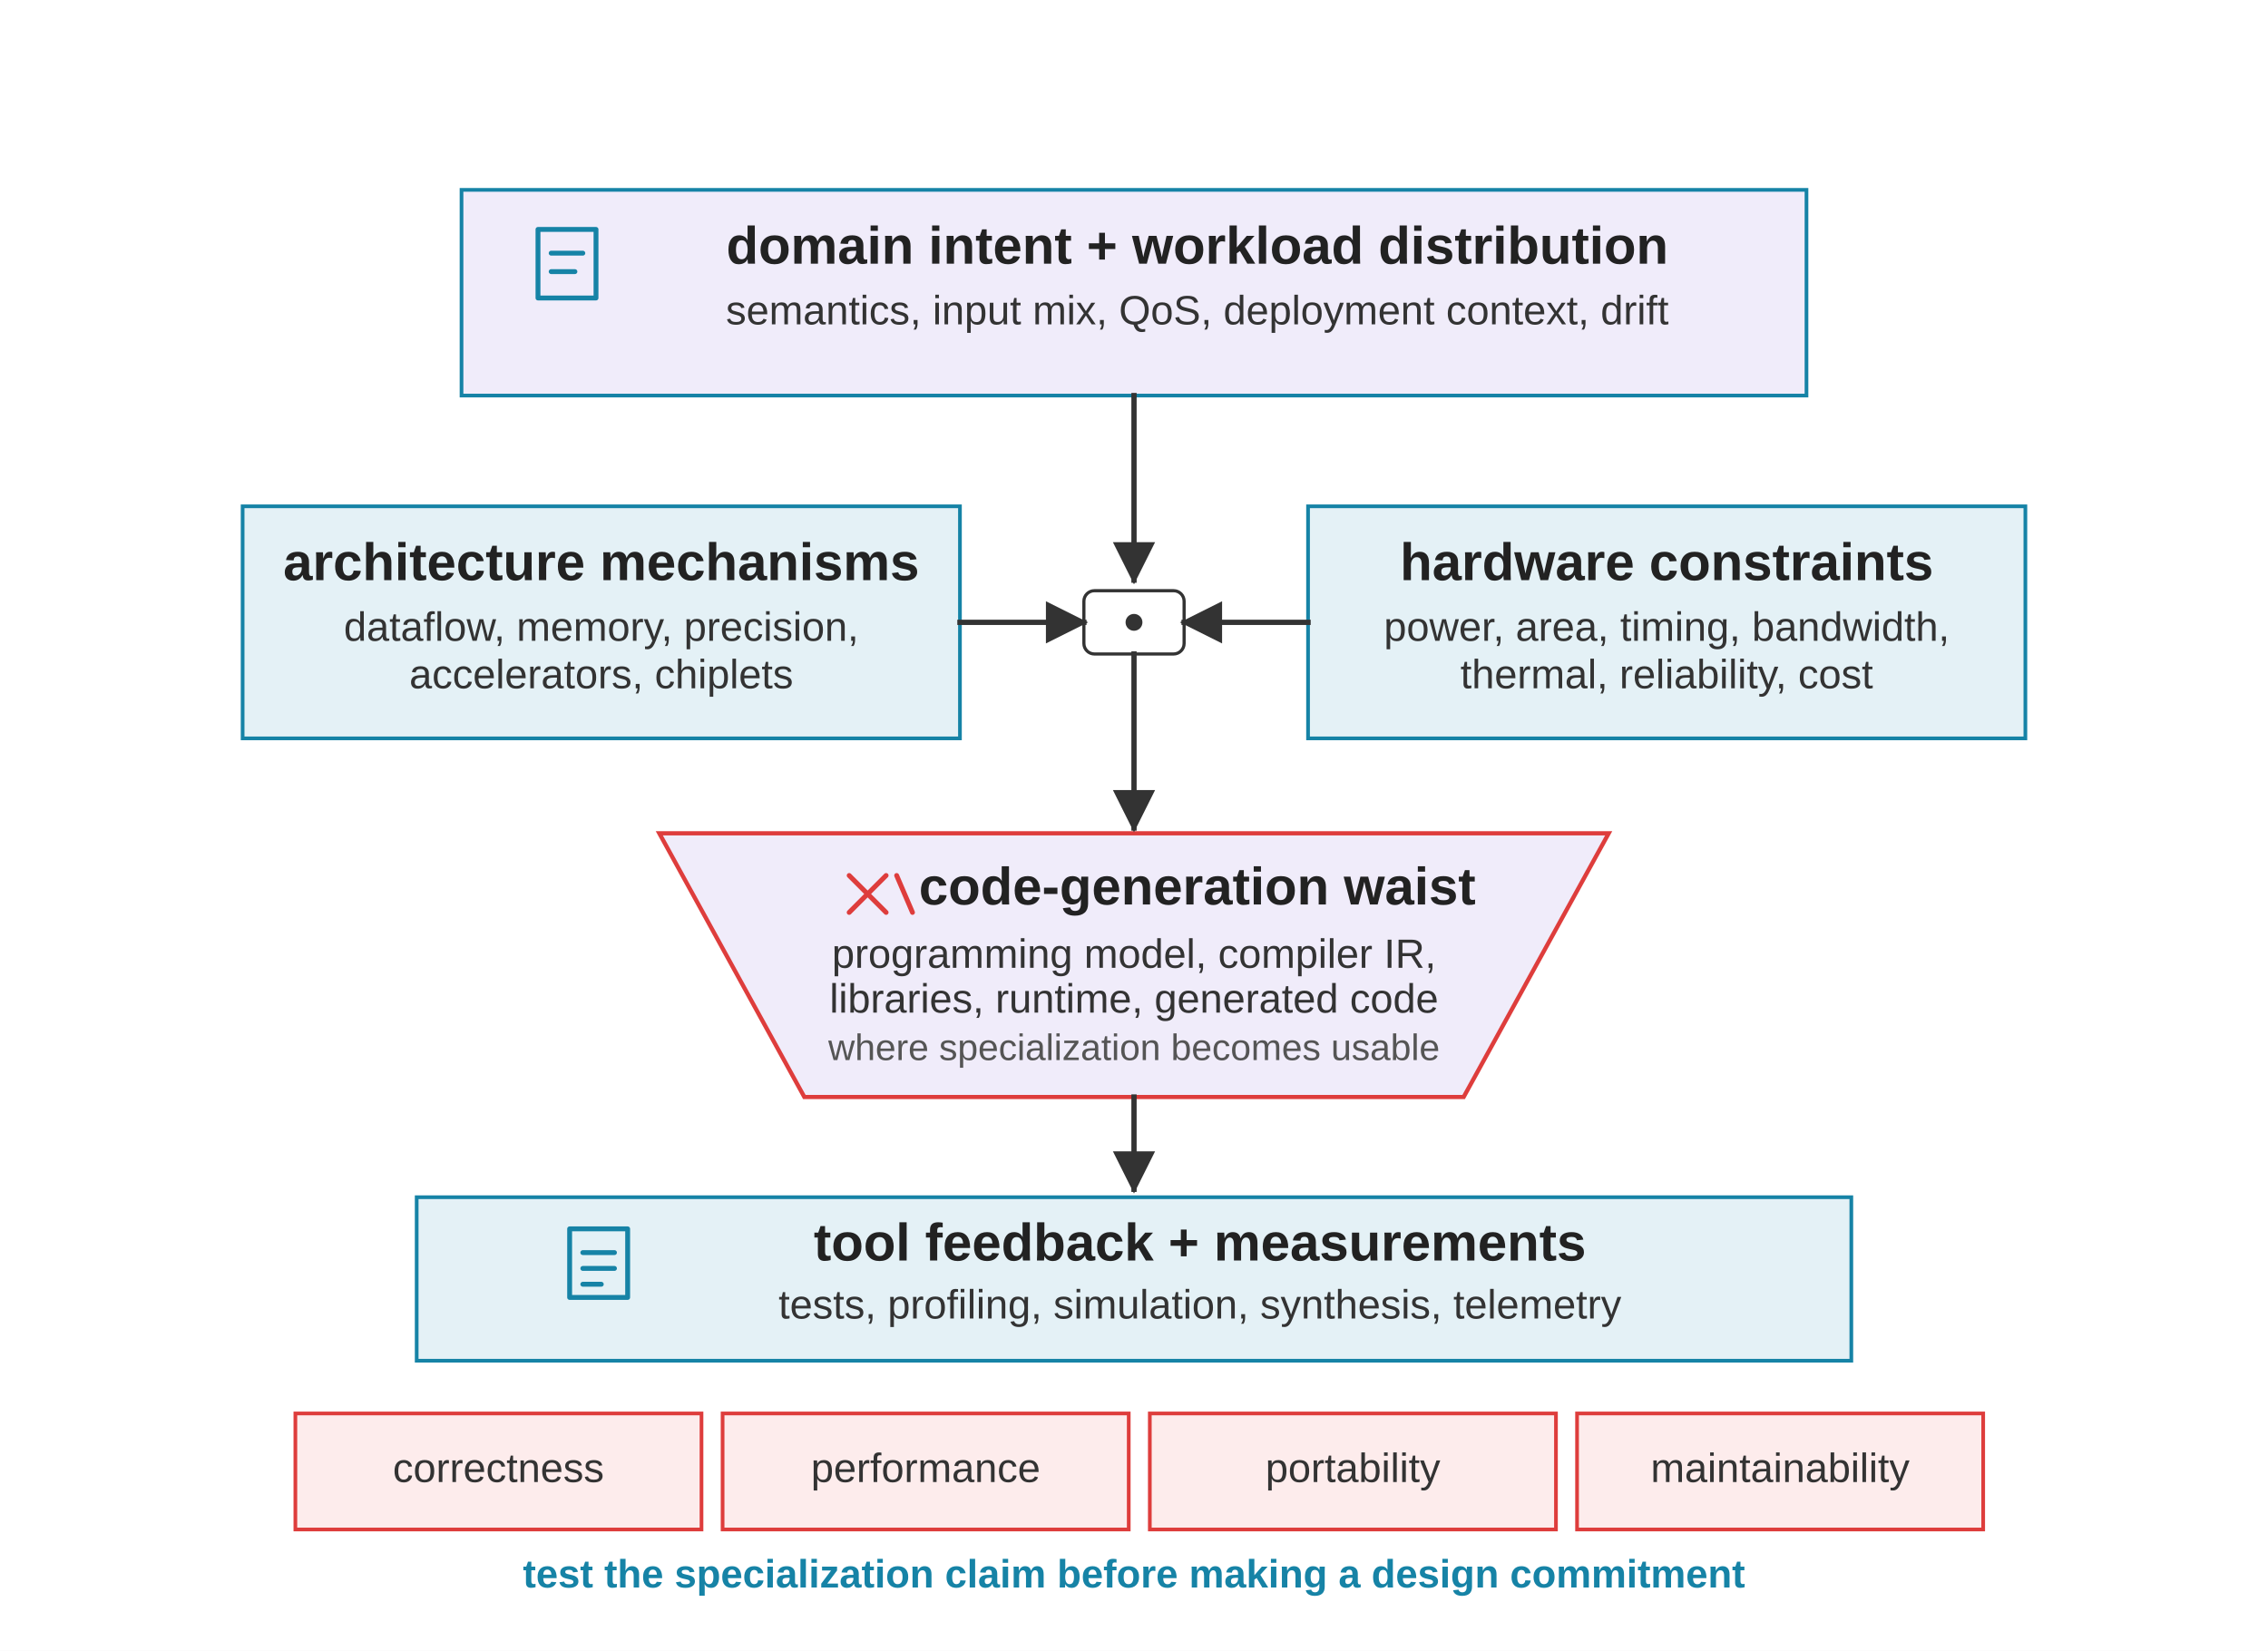
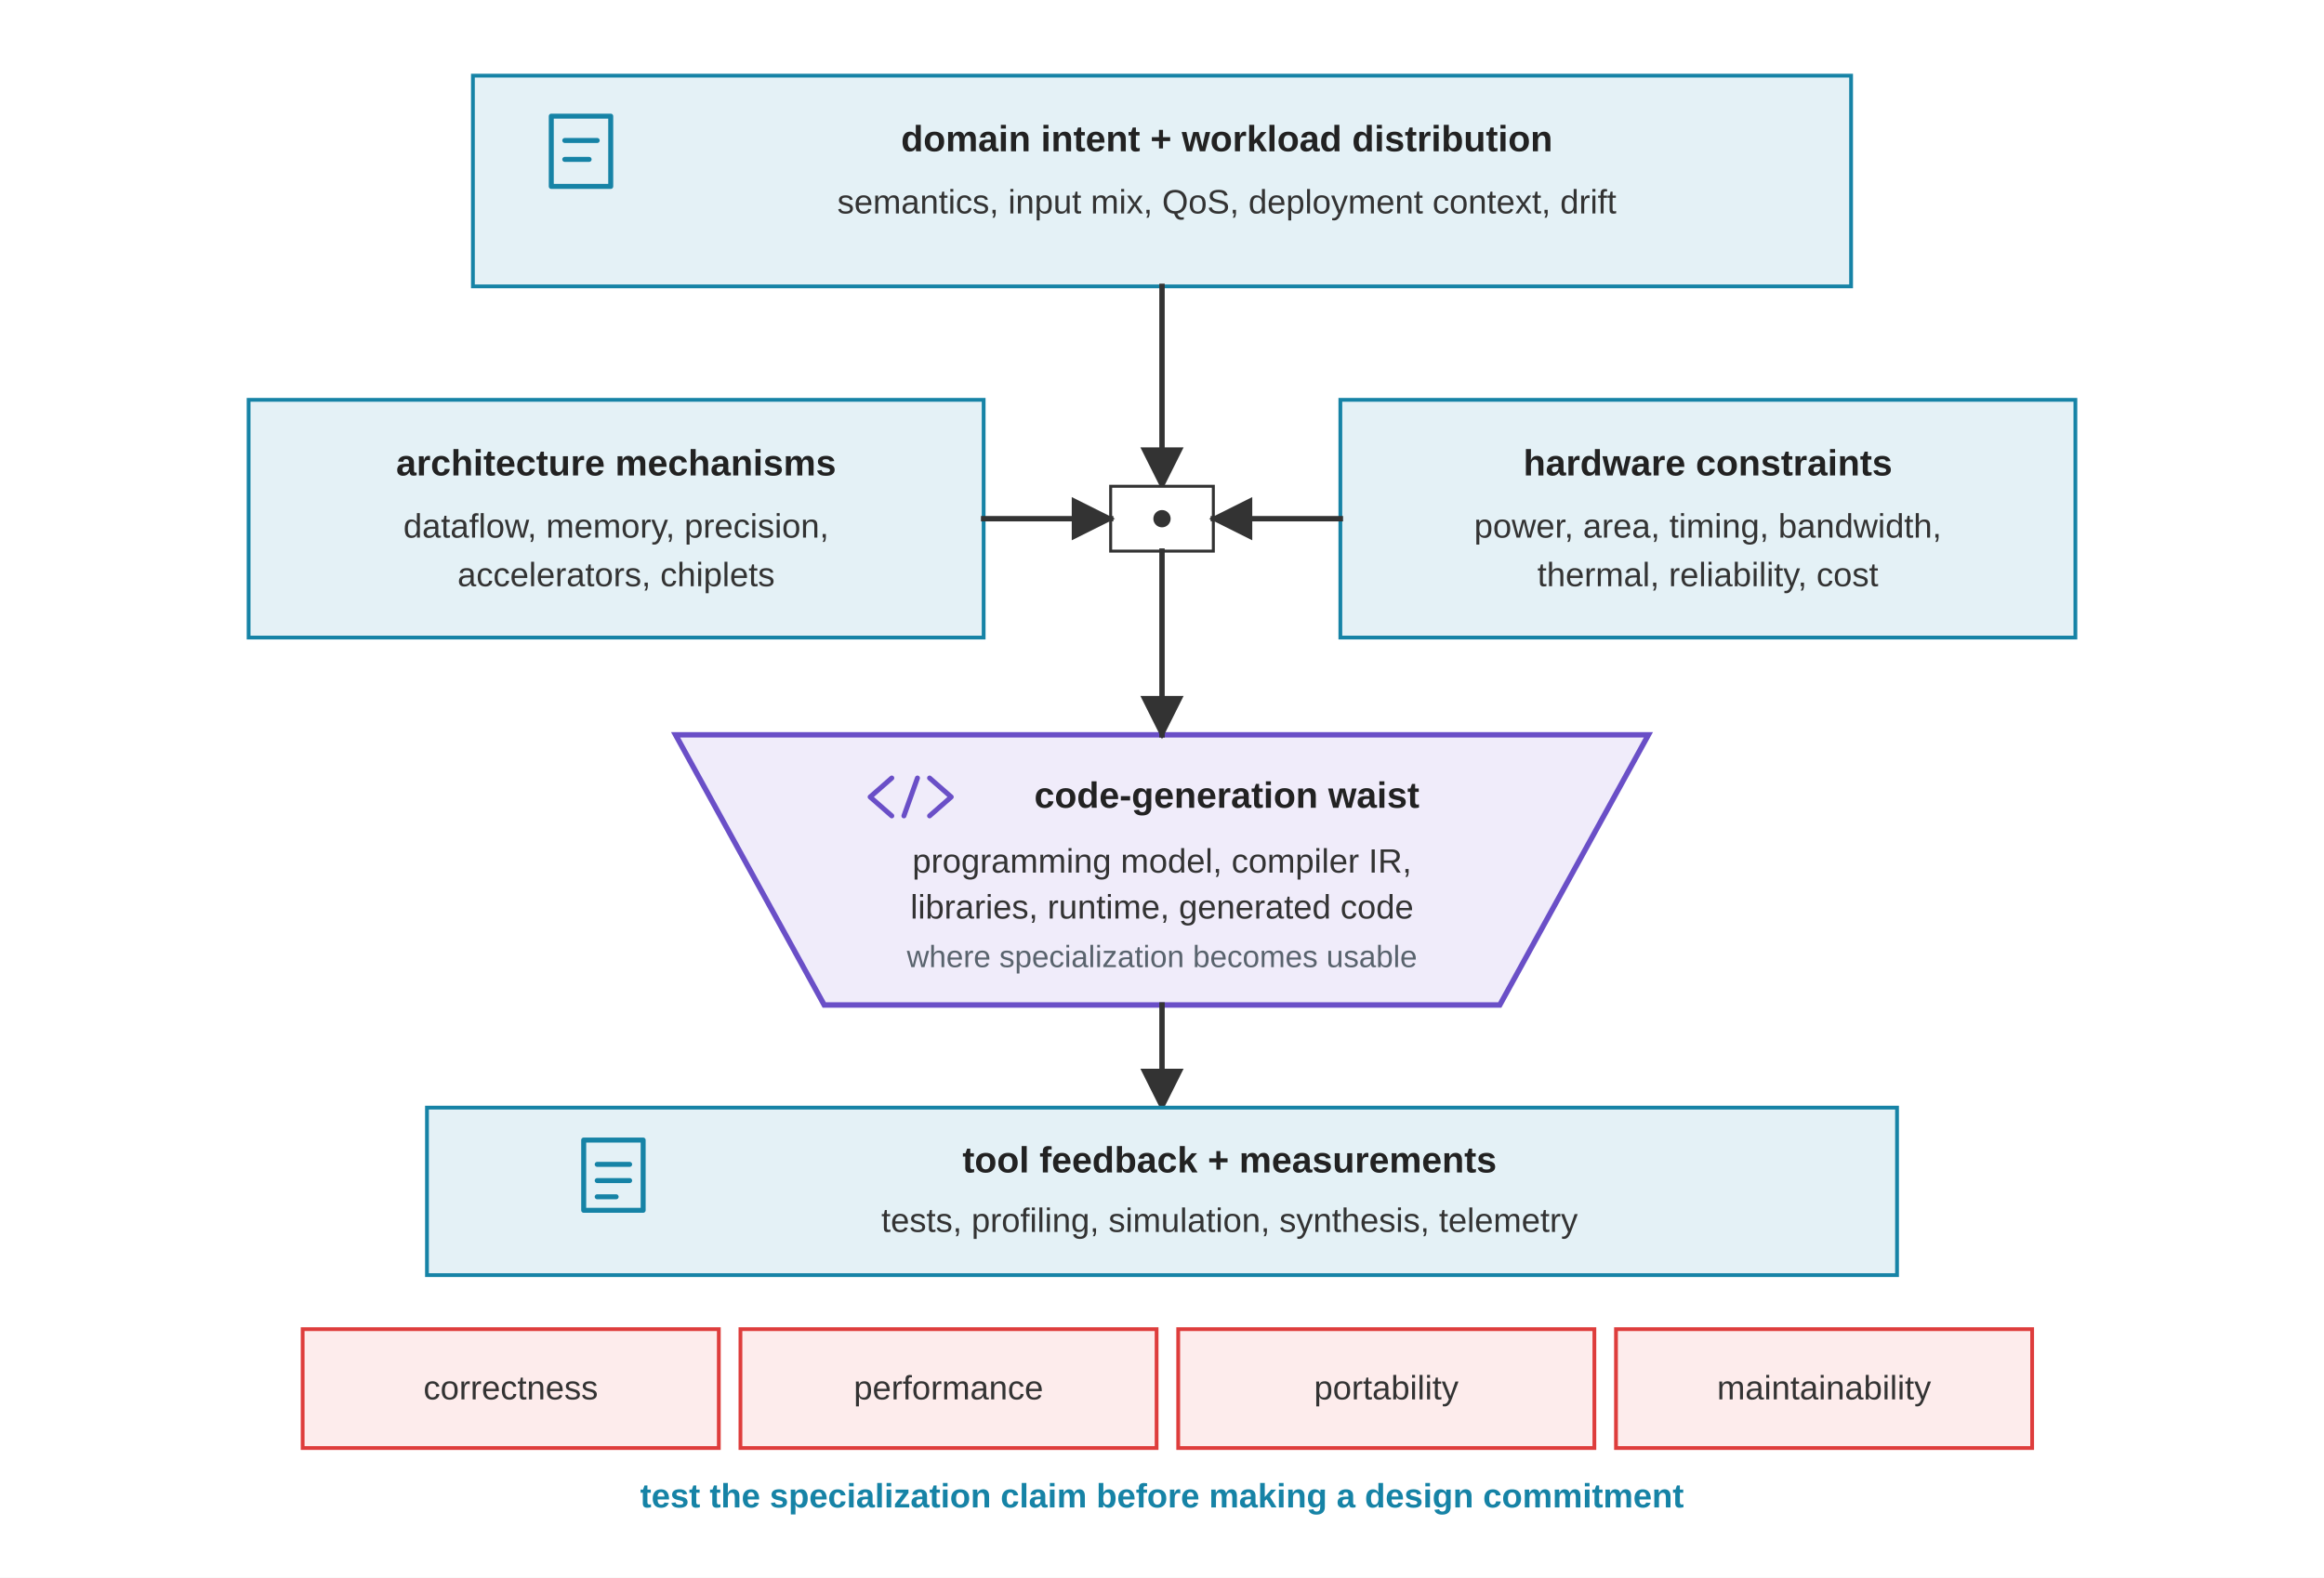
- <svg xmlns="http://www.w3.org/2000/svg" viewBox="0 0 860 626" role="img">
+ <svg xmlns="http://www.w3.org/2000/svg" viewBox="0 0 860 584" role="img">
  <defs>
    <marker id="arrow" viewBox="0 0 10 10" refX="9" refY="5" markerWidth="8" markerHeight="8" orient="auto">
      <path d="M 0 0 L 10 5 L 0 10 z" fill="#333333" />
    </marker>
    <style>
      .font { font-family: Arial, Helvetica, sans-serif; }
-       .top { fill: #F0ECFA; stroke: #1683A6; stroke-width: 1.4; }
+       .top { fill: #E4F1F6; stroke: #1683A6; stroke-width: 1.4; }
      .hw { fill: #E4F1F6; stroke: #1683A6; stroke-width: 1.4; }
-       .waist { fill: #F0ECFA; stroke: #DE3D3C; stroke-width: 1.6; }
+       .waist { fill: #F0ECFA; stroke: #6A4FC7; stroke-width: 2; }
      .feedback { fill: #E4F1F6; stroke: #1683A6; stroke-width: 1.4; }
      .gate { fill: #FDECEC; stroke: #DE3D3C; stroke-width: 1.4; }
-       .label { font-size: 20px; font-weight: 700; fill: #222222; }
-       .body { font-size: 15.5px; fill: #333333; }
-       .small { font-size: 14px; fill: #555555; }
-       .note { font-size: 15px; font-weight: 700; fill: #1683A6; }
+       .label { font-size: 13.5px; font-weight: 700; fill: #222222; }
+       .body { font-size: 12.5px; fill: #333333; }
+       .small { font-size: 11.4px; fill: #59636D; }
+       .note { font-size: 12.5px; font-weight: 700; fill: #1683A6; }
      .arrow { stroke: #333333; stroke-width: 2; fill: none; stroke-linecap: square; stroke-linejoin: miter; }
      .glyph { fill: none; stroke: currentColor; stroke-width: 1.85; stroke-linecap: round; stroke-linejoin: round; }
      .glyph-top { color: #1683A6; }
      .glyph-hw { color: #1683A6; }
-       .glyph-waist { color: #DE3D3C; }
+       .glyph-waist { color: #6A4FC7; }
      .glyph-feedback { color: #1683A6; }
    </style>
  </defs>
-   <rect width="860" height="626" fill="#FFFFFF" />
-   <g class="font" transform="translate(0,-54)">
-     <rect class="top" x="175" y="126" width="510" height="78" />
-     <g class="glyph glyph-top" transform="translate(204 141)">
+   <rect width="860" height="584" fill="#FFFFFF" />
+   <g class="font">
+     <rect class="top" x="175" y="28" width="510" height="78" />
+     <g class="glyph glyph-top" transform="translate(204 43)">
      <rect x="0" y="0" width="22" height="26" />
      <path d="M 5 9 L 17 9" />
      <path d="M 5 16 L 14 16" />
    </g>
-     <text class="label" x="454" y="154" text-anchor="middle">domain intent + workload distribution</text>
-     <text class="body" x="454" y="177" text-anchor="middle">semantics, input mix, QoS, deployment context, drift</text>
-     <line class="arrow" x1="430" y1="204" x2="430" y2="274" marker-end="url(#arrow)" />
-     <rect class="hw" x="92" y="246" width="272" height="88" />
-     <text class="label" x="228" y="274" text-anchor="middle">architecture mechanisms</text>
-     <text class="body" x="228" y="297" text-anchor="middle">dataflow, memory, precision,</text>
-     <text class="body" x="228" y="315" text-anchor="middle">accelerators, chiplets</text>
-     <rect class="hw" x="496" y="246" width="272" height="88" />
-     <text class="label" x="632" y="274" text-anchor="middle">hardware constraints</text>
-     <text class="body" x="632" y="297" text-anchor="middle">power, area, timing, bandwidth,</text>
-     <text class="body" x="632" y="315" text-anchor="middle">thermal, reliability, cost</text>
-     <rect x="411" y="278" width="38" height="24" rx="4" fill="#FFFFFF" stroke="#333333" stroke-width="1.2" />
-     <line class="arrow" x1="364" y1="290" x2="411" y2="290" marker-end="url(#arrow)" />
-     <line class="arrow" x1="496" y1="290" x2="449" y2="290" marker-end="url(#arrow)" />
-     <circle cx="430" cy="290" r="3.2" fill="#333333" />
-     <path class="waist" d="M 250 370 L 610 370 L 555 470 L 305 470 Z" />
-     <g class="glyph glyph-waist" transform="translate(318 382)">
-       <path d="M 4 4 L 11 11 L 4 18" />
-       <path d="M 18 4 L 11 11 L 18 18" />
-       <path d="M 22 4 L 28 18" />
+     <text class="label" x="454" y="56" text-anchor="middle">domain intent + workload distribution</text>
+     <text class="body" x="454" y="79" text-anchor="middle">semantics, input mix, QoS, deployment context, drift</text>
+     <line class="arrow" x1="430" y1="106" x2="430" y2="180" marker-end="url(#arrow)" />
+     <rect class="hw" x="92" y="148" width="272" height="88" />
+     <text class="label" x="228" y="176" text-anchor="middle">architecture mechanisms</text>
+     <text class="body" x="228" y="199" text-anchor="middle">dataflow, memory, precision,</text>
+     <text class="body" x="228" y="217" text-anchor="middle">accelerators, chiplets</text>
+     <rect class="hw" x="496" y="148" width="272" height="88" />
+     <text class="label" x="632" y="176" text-anchor="middle">hardware constraints</text>
+     <text class="body" x="632" y="199" text-anchor="middle">power, area, timing, bandwidth,</text>
+     <text class="body" x="632" y="217" text-anchor="middle">thermal, reliability, cost</text>
+     <rect x="411" y="180" width="38" height="24" fill="#FFFFFF" stroke="#333333" stroke-width="1.1" />
+     <line class="arrow" x1="364" y1="192" x2="411" y2="192" marker-end="url(#arrow)" />
+     <line class="arrow" x1="496" y1="192" x2="449" y2="192" marker-end="url(#arrow)" />
+     <circle cx="430" cy="192" r="3.2" fill="#333333" />
+     <path class="waist" d="M 250 272 L 610 272 L 555 372 L 305 372 Z" />
+     <g class="glyph glyph-waist" transform="translate(318 284)">
+       <path d="M 12 4 L 4 11 L 12 18" />
+       <path d="M 16.5 18 L 21.5 4" />
+       <path d="M 26 4 L 34 11 L 26 18" />
    </g>
-     <text class="label" x="454" y="397" text-anchor="middle">code-generation waist</text>
-     <text class="body" x="430" y="421" text-anchor="middle">programming model, compiler IR,</text>
-     <text class="body" x="430" y="438" text-anchor="middle">libraries, runtime, generated code</text>
-     <text class="small" x="430" y="456" text-anchor="middle">where specialization becomes usable</text>
-     <line class="arrow" x1="430" y1="302" x2="430" y2="368" marker-end="url(#arrow)" />
-     <line class="arrow" x1="430" y1="470" x2="430" y2="505" marker-end="url(#arrow)" />
-     <rect class="feedback" x="158" y="508" width="544" height="62" />
-     <g class="glyph glyph-feedback" transform="translate(216 520)">
+     <text class="label" x="454" y="299" text-anchor="middle">code-generation waist</text>
+     <text class="body" x="430" y="323" text-anchor="middle">programming model, compiler IR,</text>
+     <text class="body" x="430" y="340" text-anchor="middle">libraries, runtime, generated code</text>
+     <text class="small" x="430" y="358" text-anchor="middle">where specialization becomes usable</text>
+     <line class="arrow" x1="430" y1="204" x2="430" y2="272" marker-end="url(#arrow)" />
+     <line class="arrow" x1="430" y1="372" x2="430" y2="410" marker-end="url(#arrow)" />
+     <rect class="feedback" x="158" y="410" width="544" height="62" />
+     <g class="glyph glyph-feedback" transform="translate(216 422)">
      <rect x="0" y="0" width="22" height="26" />
      <path d="M 5 9 L 17 9" />
      <path d="M 5 15 L 17 15" />
      <path d="M 5 21 L 12 21" />
    </g>
-     <text class="label" x="455" y="532" text-anchor="middle">tool feedback + measurements</text>
-     <text class="body" x="455" y="554" text-anchor="middle">tests, profiling, simulation, synthesis, telemetry</text>
-     <rect class="gate" x="112" y="590" width="154" height="44" />
-     <text class="body" x="189" y="616" text-anchor="middle">correctness</text>
-     <rect class="gate" x="274" y="590" width="154" height="44" />
-     <text class="body" x="351" y="616" text-anchor="middle">performance</text>
-     <rect class="gate" x="436" y="590" width="154" height="44" />
-     <text class="body" x="513" y="616" text-anchor="middle">portability</text>
-     <rect class="gate" x="598" y="590" width="154" height="44" />
-     <text class="body" x="675" y="616" text-anchor="middle">maintainability</text>
-     <text class="note" x="430" y="656" text-anchor="middle">test the specialization claim before making a design commitment</text>
+     <text class="label" x="455" y="434" text-anchor="middle">tool feedback + measurements</text>
+     <text class="body" x="455" y="456" text-anchor="middle">tests, profiling, simulation, synthesis, telemetry</text>
+     <rect class="gate" x="112" y="492" width="154" height="44" />
+     <text class="body" x="189" y="518" text-anchor="middle">correctness</text>
+     <rect class="gate" x="274" y="492" width="154" height="44" />
+     <text class="body" x="351" y="518" text-anchor="middle">performance</text>
+     <rect class="gate" x="436" y="492" width="154" height="44" />
+     <text class="body" x="513" y="518" text-anchor="middle">portability</text>
+     <rect class="gate" x="598" y="492" width="154" height="44" />
+     <text class="body" x="675" y="518" text-anchor="middle">maintainability</text>
+     <text class="note" x="430" y="558" text-anchor="middle">test the specialization claim before making a design commitment</text>
  </g>
</svg>
